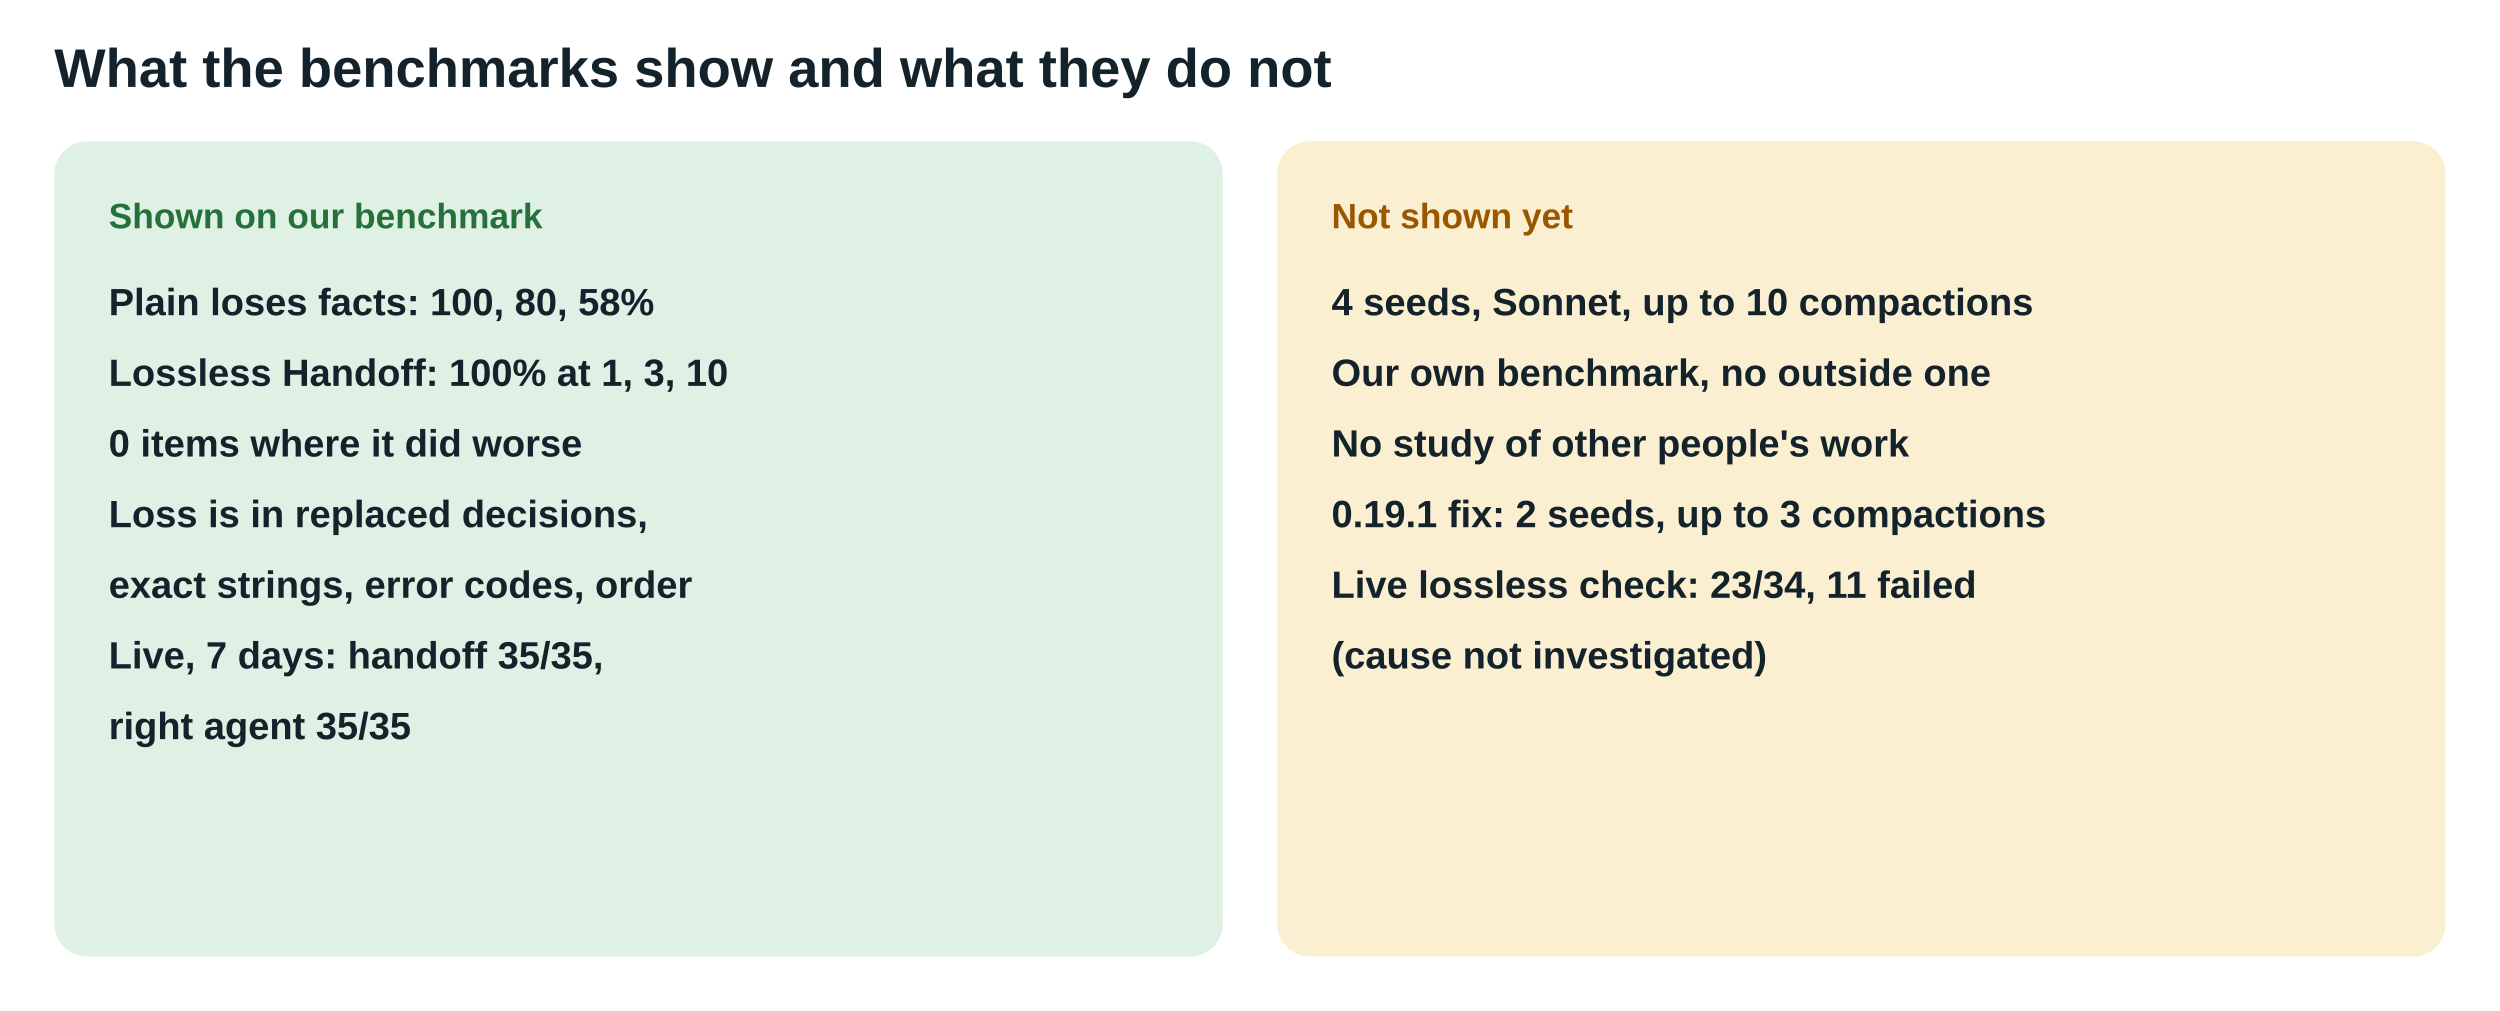
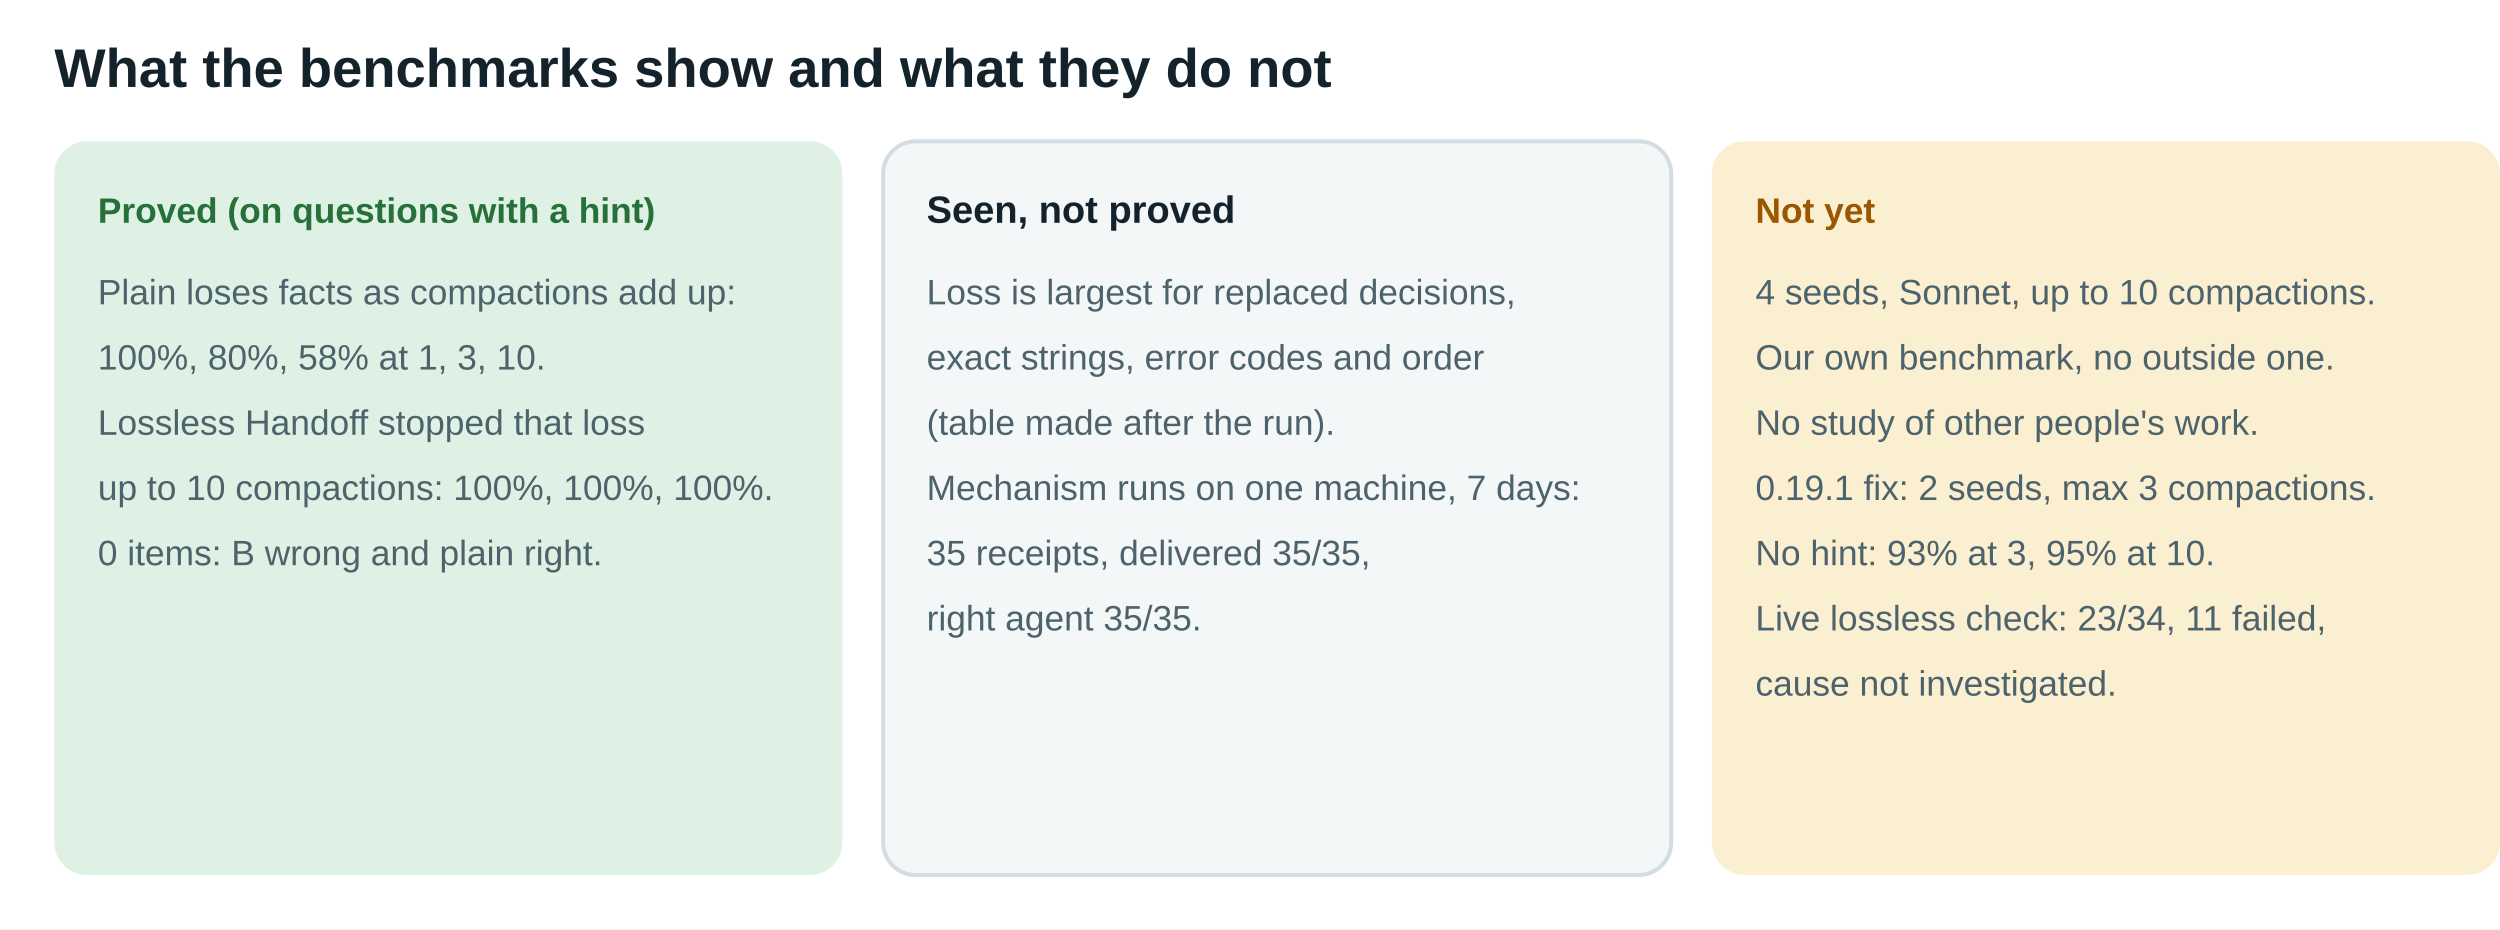
- <svg xmlns="http://www.w3.org/2000/svg" viewBox="0 0 920 372" width="920" height="372" role="img" aria-labelledby="t d">
+ <svg xmlns="http://www.w3.org/2000/svg" viewBox="0 0 920 342" width="920" height="342" role="img" aria-labelledby="t d">
  <style>
text{font-family:system-ui,-apple-system,"Segoe UI",Arial,sans-serif;font-size:13px;font-weight:600}.bg{fill:#ffffff}.panel{fill:#f4f7f8;stroke:#d3dde1;stroke-width:1.5}
.t{fill:#14232b;font:600 14px system-ui,-apple-system,"Segoe UI",Arial,sans-serif}
.h{fill:#14232b;font:700 20px system-ui,-apple-system,"Segoe UI",Arial,sans-serif}
.m{fill:#4d636c;font:13px system-ui,-apple-system,"Segoe UI",Arial,sans-serif}
.num{fill:#14232b;font:700 13px system-ui,-apple-system,"Segoe UI",Arial,sans-serif}
.a{fill:#c0392b}.as{fill:#fbe6e2}.b{fill:#0b7a75}.bs{fill:#d8f0ee}
.ok{fill:#26713a}.oks{fill:#dff1e4}.w{fill:#9a5700}.ws{fill:#fbefd2}
.sa{stroke:#c0392b}.sb{stroke:#0b7a75}.grid{stroke:#d3dde1;stroke-width:1;fill:none}
.ln{stroke:#4d636c;stroke-width:2;fill:none}.lw{fill:#ffffff}
.wa{fill:#ffffff;font:700 13px system-ui,Arial,sans-serif}
@media (prefers-color-scheme: dark){
.bg{fill:#0e1a1f}.panel{fill:#162830;stroke:#2b4149}
.t,.h,.num{fill:#e5eef1}.m{fill:#9db2ba}
.a{fill:#ff8c78}.as{fill:#3b2420}.b{fill:#41cbc3}.bs{fill:#103230}
.ok{fill:#72d28c}.oks{fill:#173321}.w{fill:#f2b955}.ws{fill:#3a2d12}
.sa{stroke:#ff8c78}.sb{stroke:#41cbc3}.grid{stroke:#2b4149}.ln{stroke:#9db2ba}.lw{fill:#0e1a1f}
.wa{fill:#0e1a1f}}
</style>
-   <rect class="bg" x="0" y="0" width="920" height="372" />
+   <rect class="bg" x="0" y="0" width="920" height="342" />
  <text class="h" x="20" y="32" text-anchor="start">What the benchmarks show and what they do not</text>
-   <rect class="oks" x="20" y="52" width="430" height="300" rx="12" />
-   <rect class="ws" x="470" y="52" width="430" height="300" rx="12" />
-   <text class="ok" x="40" y="84" text-anchor="start">Shown on our benchmark</text>
-   <text class="w" x="490" y="84" text-anchor="start">Not shown yet</text>
-   <text class="t" x="40" y="116" text-anchor="start">Plain loses facts: 100, 80, 58%</text>
-   <text class="t" x="40" y="142" text-anchor="start">Lossless Handoff: 100% at 1, 3, 10</text>
-   <text class="t" x="40" y="168" text-anchor="start">0 items where it did worse</text>
-   <text class="t" x="40" y="194" text-anchor="start">Loss is in replaced decisions,</text>
-   <text class="t" x="40" y="220" text-anchor="start">exact strings, error codes, order</text>
-   <text class="t" x="40" y="246" text-anchor="start">Live, 7 days: handoff 35/35,</text>
-   <text class="t" x="40" y="272" text-anchor="start">right agent 35/35</text>
-   <text class="t" x="490" y="116" text-anchor="start">4 seeds, Sonnet, up to 10 compactions</text>
-   <text class="t" x="490" y="142" text-anchor="start">Our own benchmark, no outside one</text>
-   <text class="t" x="490" y="168" text-anchor="start">No study of other people's work</text>
-   <text class="t" x="490" y="194" text-anchor="start">0.19.1 fix: 2 seeds, up to 3 compactions</text>
-   <text class="t" x="490" y="220" text-anchor="start">Live lossless check: 23/34, 11 failed</text>
-   <text class="t" x="490" y="246" text-anchor="start">(cause not investigated)</text>
+   <rect class="oks" x="20" y="52" width="290" height="270" rx="12" />
+   <text class="ok" x="36" y="82" text-anchor="start">Proved (on questions with a hint)</text>
+   <text class="m" x="36" y="112" text-anchor="start">Plain loses facts as compactions add up:</text>
+   <text class="m" x="36" y="136" text-anchor="start">100%, 80%, 58% at 1, 3, 10.</text>
+   <text class="m" x="36" y="160" text-anchor="start">Lossless Handoff stopped that loss</text>
+   <text class="m" x="36" y="184" text-anchor="start">up to 10 compactions: 100%, 100%, 100%.</text>
+   <text class="m" x="36" y="208" text-anchor="start">0 items: B wrong and plain right.</text>
+   <rect class="panel" x="325" y="52" width="290" height="270" rx="12" />
+   <text class="t" x="341" y="82" text-anchor="start">Seen, not proved</text>
+   <text class="m" x="341" y="112" text-anchor="start">Loss is largest for replaced decisions,</text>
+   <text class="m" x="341" y="136" text-anchor="start">exact strings, error codes and order</text>
+   <text class="m" x="341" y="160" text-anchor="start">(table made after the run).</text>
+   <text class="m" x="341" y="184" text-anchor="start">Mechanism runs on one machine, 7 days:</text>
+   <text class="m" x="341" y="208" text-anchor="start">35 receipts, delivered 35/35,</text>
+   <text class="m" x="341" y="232" text-anchor="start">right agent 35/35.</text>
+   <rect class="ws" x="630" y="52" width="290" height="270" rx="12" />
+   <text class="w" x="646" y="82" text-anchor="start">Not yet</text>
+   <text class="m" x="646" y="112" text-anchor="start">4 seeds, Sonnet, up to 10 compactions.</text>
+   <text class="m" x="646" y="136" text-anchor="start">Our own benchmark, no outside one.</text>
+   <text class="m" x="646" y="160" text-anchor="start">No study of other people's work.</text>
+   <text class="m" x="646" y="184" text-anchor="start">0.19.1 fix: 2 seeds, max 3 compactions.</text>
+   <text class="m" x="646" y="208" text-anchor="start">No hint: 93% at 3, 95% at 10.</text>
+   <text class="m" x="646" y="232" text-anchor="start">Live lossless check: 23/34, 11 failed,</text>
+   <text class="m" x="646" y="256" text-anchor="start">cause not investigated.</text>
</svg>
